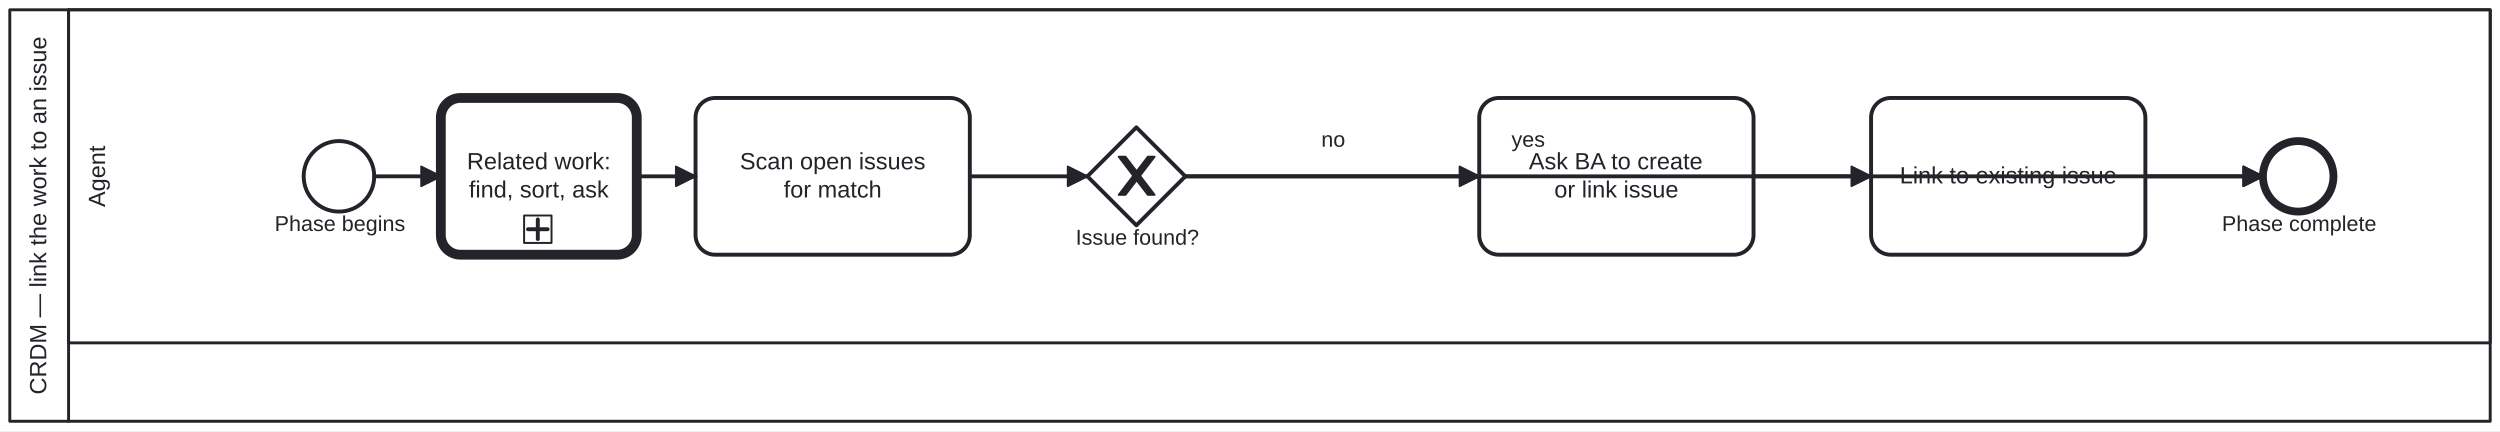
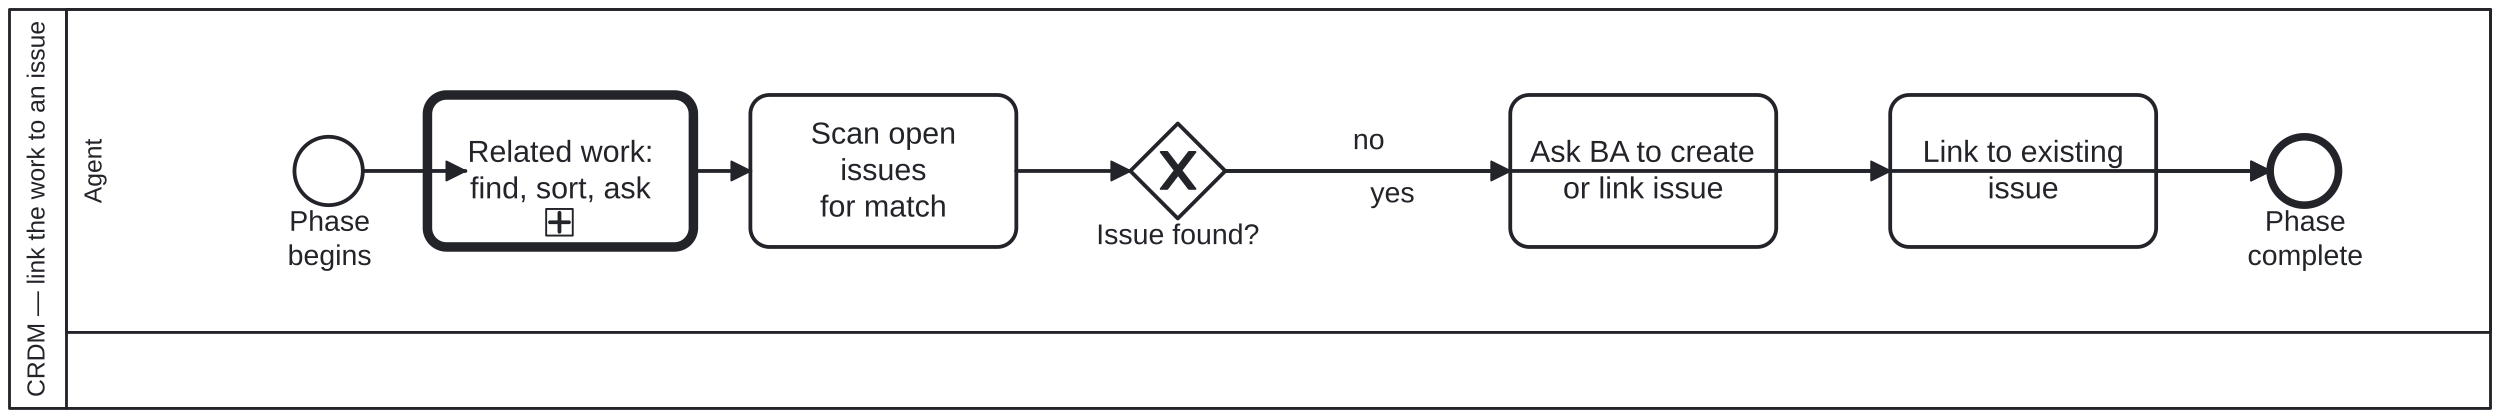
- <svg xmlns="http://www.w3.org/2000/svg" width="100%" style="max-width:100%;height:auto" viewBox="155 75 1276 220" version="1.1">
-   <rect x="155" y="75" width="1276" height="220" fill="#ffffff" />
+ <svg xmlns="http://www.w3.org/2000/svg" width="100%" style="max-width:100%;height:auto" viewBox="155 75 1316 220" version="1.1">
+   <rect x="155" y="75" width="1316" height="220" fill="#ffffff" />
  <g class="djs-group">
    <g class="djs-element djs-shape" data-element-id="Participant_Process_CRDM_Issue" style="display: block;" transform="matrix(1 0 0 1 160 80)">
      <g class="djs-visual">
-         <rect x="0" y="0" width="1266" height="210" rx="0" ry="0" style="stroke-linecap: round; stroke-linejoin: round; stroke: rgb(34, 36, 42); stroke-width: 1.5px; fill: white; fill-opacity: 0.95;" />
+         <rect x="0" y="0" width="1306" height="210" rx="0" ry="0" style="stroke-linecap: round; stroke-linejoin: round; stroke: rgb(34, 36, 42); stroke-width: 1.5px; fill: white; fill-opacity: 0.95;" />
        <path style="fill: none; stroke-linecap: round; stroke-linejoin: round; stroke: rgb(34, 36, 42); stroke-width: 1.5px;" d="M30,0L30,210" />
-         <text lineHeight="1.2" class="djs-label" style="font-family: Arial, sans-serif; font-size: 12px; font-weight: normal; fill: rgb(34, 36, 42);" transform="matrix(-1.83697e-16 -1 1 -1.83697e-16 0 210)">
-           <tspan x="13.638" y="18.6">CRDM — link the work to an issue</tspan>
+         <text lineHeight="1.05" class="djs-label" transform="matrix(-1.83697e-16 -1 1 -1.83697e-16 0 210)" style="font-family: Arial, sans-serif; font-size: 13px; font-weight: normal; fill: rgb(34, 36, 42);">
+           <tspan x="6.024" y="18.413">CRDM — link the work to an issue</tspan>
        </text>
      </g>
-       <rect class="djs-hit djs-hit-all" x="0" y="0" width="1266" height="210" style="fill: none; stroke-opacity: 0; stroke: white; stroke-width: 15px;" />
+       <rect class="djs-hit djs-hit-all" x="0" y="0" width="1306" height="210" style="fill: none; stroke-opacity: 0; stroke: white; stroke-width: 15px;" />
    </g>
    <g class="djs-children">
      <g class="djs-group">
        <g class="djs-element djs-shape" data-element-id="Lane_Agent" style="display: block;" transform="matrix(1 0 0 1 190 80)">
          <g class="djs-visual">
-             <rect x="0" y="0" width="1236" height="170" rx="0" ry="0" style="stroke-linecap: round; stroke-linejoin: round; stroke: rgb(34, 36, 42); stroke-width: 1.5px; fill: white; fill-opacity: 0.25;" />
-             <text lineHeight="1.2" class="djs-label" style="font-family: Arial, sans-serif; font-size: 12px; font-weight: normal; fill: rgb(34, 36, 42);" transform="matrix(-1.83697e-16 -1 1 -1.83697e-16 0 170)">
-               <tspan x="69.32" y="18.6">Agent</tspan>
-             </text>
-           </g>
-           <rect class="djs-hit djs-hit-all" x="0" y="0" width="1236" height="170" style="fill: none; stroke-opacity: 0; stroke: white; stroke-width: 15px;" />
+             <rect x="0" y="0" width="1276" height="170" rx="0" ry="0" style="stroke-linecap: round; stroke-linejoin: round; stroke: rgb(34, 36, 42); stroke-width: 1.5px; fill: white; fill-opacity: 0.25;" />
+             <text lineHeight="1.05" class="djs-label" transform="matrix(-1.83697e-16 -1 1 -1.83697e-16 0 170)" style="font-family: Arial, sans-serif; font-size: 13px; font-weight: normal; fill: rgb(34, 36, 42);">
+               <tspan x="68.014" y="18.413">Agent</tspan>
+             </text>
+           </g>
+           <rect class="djs-hit djs-hit-all" x="0" y="0" width="1276" height="170" style="fill: none; stroke-opacity: 0; stroke: white; stroke-width: 15px;" />
        </g>
      </g>
      <g class="djs-group">
        <g class="djs-element djs-shape" data-element-id="Start_Process_CRDM_Issue" style="display: block;" transform="matrix(1 0 0 1 310 147)">
          <g class="djs-visual">
            <circle cx="18" cy="18" r="18" style="stroke-linecap: round; stroke-linejoin: round; stroke: rgb(34, 36, 42); stroke-width: 2px; fill: white; fill-opacity: 0.95;" />
          </g>
          <rect class="djs-hit djs-hit-all" x="0" y="0" width="36" height="36" style="fill: none; stroke-opacity: 0; stroke: white; stroke-width: 15px;" />
        </g>
      </g>
      <g class="djs-group">
-         <g class="djs-element djs-shape" data-element-id="Start_Process_CRDM_Issue_label" style="display: block;" transform="matrix(1 0 0 1 295 183)">
-           <g class="djs-visual">
-             <text lineHeight="1.2" class="djs-label" style="font-family: Arial, sans-serif; font-size: 11px; font-weight: normal; fill: rgb(34, 36, 42);">
-               <tspan x="0.17" y="9.9">Phase begins</tspan>
-             </text>
-           </g>
-           <rect class="djs-hit djs-hit-all" x="0" y="0" width="67" height="14" style="fill: none; stroke-opacity: 0; stroke: white; stroke-width: 15px;" />
+         <g class="djs-element djs-shape" data-element-id="Start_Process_CRDM_Issue_label" style="display: block;" transform="matrix(1 0 0 1 306 183)">
+           <g class="djs-visual">
+             <text lineHeight="1.2" class="djs-label" style="font-family: Arial, sans-serif; font-size: 15px; font-weight: normal; fill: rgb(34, 36, 42);">
+               <tspan x="1.234" y="13.5">Phase</tspan>
+               <tspan x="0.399" y="31.5">begins</tspan>
+             </text>
+           </g>
+           <rect class="djs-hit djs-hit-all" x="0" y="0" width="45" height="36" style="fill: none; stroke-opacity: 0; stroke: white; stroke-width: 15px;" />
        </g>
      </g>
      <g class="djs-group">
        <a class="fa-subprocess-link" href="https://litlfred.github.io/folio-assistant/cat-harness/process/Process_RelatedWork" target="_top">
          <g class="djs-element djs-shape" data-element-id="Call_RelatedWork" style="display: block;" transform="matrix(1 0 0 1 380 125)">
            <g class="djs-visual">
-               <rect x="0" y="0" width="100" height="80" rx="10" ry="10" style="stroke-linecap: round; stroke-linejoin: round; stroke: rgb(34, 36, 42); stroke-width: 5px; fill: white; fill-opacity: 0.95;" />
-               <text lineHeight="1.2" class="djs-label" style="font-family: Arial, sans-serif; font-size: 12px; font-weight: normal; fill: rgb(34, 36, 42);">
-                 <tspan x="13.317" y="36.4">Related work:</tspan>
-                 <tspan x="14.319" y="50.8">find, sort, ask</tspan>
+               <rect x="0" y="0" width="140" height="80" rx="10" ry="10" style="stroke-linecap: round; stroke-linejoin: round; stroke: rgb(34, 36, 42); stroke-width: 5px; fill: white; fill-opacity: 0.95;" />
+               <text lineHeight="1.2" class="djs-label" style="font-family: Arial, sans-serif; font-size: 16px; font-weight: normal; fill: rgb(34, 36, 42);">
+                 <tspan x="21.09" y="35.2">Related work:</tspan>
+                 <tspan x="22.426" y="54.4">find, sort, ask</tspan>
              </text>
-               <rect x="0" y="0" width="14" height="14" rx="0" ry="0" style="stroke-linecap: round; stroke-linejoin: round; stroke: rgb(34, 36, 42); stroke-width: 1px; fill: white;" transform="matrix(1 0 0 1 42.5 60)" />
-               <path data-marker="sub-process" d="m42.5,60 m 7,2 l 0,10 m -5,-5 l 10,0" style="fill: white; stroke-linecap: round; stroke-linejoin: round; stroke: rgb(34, 36, 42); stroke-width: 2px;" />
+               <rect x="0" y="0" width="14" height="14" rx="0" ry="0" style="stroke-linecap: round; stroke-linejoin: round; stroke: rgb(34, 36, 42); stroke-width: 1px; fill: white;" transform="matrix(1 0 0 1 62.5 60)" />
+               <path data-marker="sub-process" d="m62.5,60 m 7,2 l 0,10 m -5,-5 l 10,0" style="fill: white; stroke-linecap: round; stroke-linejoin: round; stroke: rgb(34, 36, 42); stroke-width: 2px;" />
            </g>
-             <rect class="djs-hit djs-hit-all" x="0" y="0" width="100" height="80" style="fill: none; stroke-opacity: 0; stroke: white; stroke-width: 15px;" />
+             <rect class="djs-hit djs-hit-all" x="0" y="0" width="140" height="80" style="fill: none; stroke-opacity: 0; stroke: white; stroke-width: 15px;" />
          </g>
        </a>
      </g>
      <g class="djs-group">
-         <g class="djs-element djs-shape" data-element-id="A_ScanIssues" style="display: block;" transform="matrix(1 0 0 1 510 125)">
+         <g class="djs-element djs-shape" data-element-id="A_ScanIssues" style="display: block;" transform="matrix(1 0 0 1 550 125)">
          <g class="djs-visual">
            <rect x="0" y="0" width="140" height="80" rx="10" ry="10" style="stroke-linecap: round; stroke-linejoin: round; stroke: rgb(34, 36, 42); stroke-width: 2px; fill: white; fill-opacity: 0.95;" />
-             <text lineHeight="1.2" class="djs-label" style="font-family: Arial, sans-serif; font-size: 12px; font-weight: normal; fill: rgb(34, 36, 42);">
-               <tspan x="22.636" y="36.4">Scan open issues</tspan>
-               <tspan x="44.992" y="50.8">for match</tspan>
+             <text lineHeight="1.2" class="djs-label" style="font-family: Arial, sans-serif; font-size: 16px; font-weight: normal; fill: rgb(34, 36, 42);">
+               <tspan x="31.746" y="25.6">Scan open </tspan>
+               <tspan x="47.324" y="44.8">issues</tspan>
+               <tspan x="36.656" y="64">for match</tspan>
            </text>
          </g>
          <rect class="djs-hit djs-hit-all" x="0" y="0" width="140" height="80" style="fill: none; stroke-opacity: 0; stroke: white; stroke-width: 15px;" />
        </g>
      </g>
      <g class="djs-group">
-         <g class="djs-element djs-shape" data-element-id="GW_Issue" style="display: block;" transform="matrix(1 0 0 1 710 140)">
+         <g class="djs-element djs-shape" data-element-id="GW_Issue" style="display: block;" transform="matrix(1 0 0 1 750 140)">
          <g class="djs-visual">
            <polygon points="25,0 50,25 25,50 0,25" style="stroke-linecap: round; stroke-linejoin: round; stroke: rgb(34, 36, 42); stroke-width: 2px; fill: white; fill-opacity: 0.95;" />
            <path d="m 16,15 7.429,9.714 -7.429,9.714 3.429,0 5.714,-7.464 5.714,7.464 3.429,0 -7.429,-9.714 7.429,-9.714 -3.429,0 -5.714,7.464 -5.714,-7.464 -3.429,0 z" style="fill: rgb(34, 36, 42); stroke-linecap: round; stroke-linejoin: round; stroke: rgb(34, 36, 42); stroke-width: 1px;" />
          </g>
          <rect class="djs-hit djs-hit-all" x="0" y="0" width="50" height="50" style="fill: none; stroke-opacity: 0; stroke: white; stroke-width: 15px;" />
        </g>
      </g>
      <g class="djs-group">
-         <g class="djs-element djs-shape" data-element-id="GW_Issue_label" style="display: block;" transform="matrix(1 0 0 1 704 190)">
-           <g class="djs-visual">
-             <text lineHeight="1.2" class="djs-label" style="font-family: Arial, sans-serif; font-size: 11px; font-weight: normal; fill: rgb(34, 36, 42);">
-               <tspan x="0.004" y="9.9">Issue found?</tspan>
-             </text>
-           </g>
-           <rect class="djs-hit djs-hit-all" x="0" y="0" width="63" height="14" style="fill: none; stroke-opacity: 0; stroke: white; stroke-width: 15px;" />
-         </g>
-       </g>
-       <g class="djs-group">
-         <g class="djs-element djs-shape" data-element-id="A_AskCreate" style="display: block;" transform="matrix(1 0 0 1 910 125)">
+         <g class="djs-element djs-shape" data-element-id="GW_Issue_label" style="display: block;" transform="matrix(1 0 0 1 732 190)">
+           <g class="djs-visual">
+             <text lineHeight="1.2" class="djs-label" style="font-family: Arial, sans-serif; font-size: 15px; font-weight: normal; fill: rgb(34, 36, 42);">
+               <tspan x="0.051" y="13.5">Issue found?</tspan>
+             </text>
+           </g>
+           <rect class="djs-hit djs-hit-all" x="0" y="0" width="86" height="18" style="fill: none; stroke-opacity: 0; stroke: white; stroke-width: 15px;" />
+         </g>
+       </g>
+       <g class="djs-group">
+         <g class="djs-element djs-shape" data-element-id="A_AskCreate" style="display: block;" transform="matrix(1 0 0 1 950 125)">
          <g class="djs-visual">
            <rect x="0" y="0" width="140" height="80" rx="10" ry="10" style="stroke-linecap: round; stroke-linejoin: round; stroke: rgb(34, 36, 42); stroke-width: 2px; fill: white; fill-opacity: 0.95;" />
-             <text lineHeight="1.2" class="djs-label" style="font-family: Arial, sans-serif; font-size: 12px; font-weight: normal; fill: rgb(34, 36, 42);">
-               <tspan x="25.313" y="36.4">Ask BA to create</tspan>
-               <tspan x="38.321" y="50.8">or link issue</tspan>
+             <text lineHeight="1.2" class="djs-label" style="font-family: Arial, sans-serif; font-size: 16px; font-weight: normal; fill: rgb(34, 36, 42);">
+               <tspan x="10.418" y="35.2">Ask BA to create</tspan>
+               <tspan x="27.762" y="54.4">or link issue</tspan>
            </text>
          </g>
          <rect class="djs-hit djs-hit-all" x="0" y="0" width="140" height="80" style="fill: none; stroke-opacity: 0; stroke: white; stroke-width: 15px;" />
        </g>
      </g>
      <g class="djs-group">
-         <g class="djs-element djs-shape" data-element-id="A_LinkIssue" style="display: block;" transform="matrix(1 0 0 1 1110 125)">
+         <g class="djs-element djs-shape" data-element-id="A_LinkIssue" style="display: block;" transform="matrix(1 0 0 1 1150 125)">
          <g class="djs-visual">
            <rect x="0" y="0" width="140" height="80" rx="10" ry="10" style="stroke-linecap: round; stroke-linejoin: round; stroke: rgb(34, 36, 42); stroke-width: 2px; fill: white; fill-opacity: 0.95;" />
-             <text lineHeight="1.2" class="djs-label" style="font-family: Arial, sans-serif; font-size: 12px; font-weight: normal; fill: rgb(34, 36, 42);">
-               <tspan x="14.638" y="43.6">Link to existing issue</tspan>
+             <text lineHeight="1.2" class="djs-label" style="font-family: Arial, sans-serif; font-size: 16px; font-weight: normal; fill: rgb(34, 36, 42);">
+               <tspan x="17.082" y="35.2">Link to existing </tspan>
+               <tspan x="51.324" y="54.4">issue</tspan>
            </text>
          </g>
          <rect class="djs-hit djs-hit-all" x="0" y="0" width="140" height="80" style="fill: none; stroke-opacity: 0; stroke: white; stroke-width: 15px;" />
        </g>
      </g>
      <g class="djs-group">
-         <g class="djs-element djs-shape" data-element-id="End_Process_CRDM_Issue" style="display: block;" transform="matrix(1 0 0 1 1310 147)">
+         <g class="djs-element djs-shape" data-element-id="End_Process_CRDM_Issue" style="display: block;" transform="matrix(1 0 0 1 1350 147)">
          <g class="djs-visual">
            <circle cx="18" cy="18" r="18" style="stroke-linecap: round; stroke-linejoin: round; stroke: rgb(34, 36, 42); stroke-width: 4px; fill: white; fill-opacity: 0.95;" />
          </g>
          <rect class="djs-hit djs-hit-all" x="0" y="0" width="36" height="36" style="fill: none; stroke-opacity: 0; stroke: white; stroke-width: 15px;" />
        </g>
      </g>
      <g class="djs-group">
-         <g class="djs-element djs-shape" data-element-id="End_Process_CRDM_Issue_label" style="display: block;" transform="matrix(1 0 0 1 1289 183)">
-           <g class="djs-visual">
-             <text lineHeight="1.2" class="djs-label" style="font-family: Arial, sans-serif; font-size: 11px; font-weight: normal; fill: rgb(34, 36, 42);">
-               <tspan x="0.06" y="9.9">Phase complete</tspan>
-             </text>
-           </g>
-           <rect class="djs-hit djs-hit-all" x="0" y="0" width="79" height="14" style="fill: none; stroke-opacity: 0; stroke: white; stroke-width: 15px;" />
+         <g class="djs-element djs-shape" data-element-id="End_Process_CRDM_Issue_label" style="display: block;" transform="matrix(1 0 0 1 1338 183)">
+           <g class="djs-visual">
+             <text lineHeight="1.2" class="djs-label" style="font-family: Arial, sans-serif; font-size: 15px; font-weight: normal; fill: rgb(34, 36, 42);">
+               <tspan x="9.234" y="13.5">Phase </tspan>
+               <tspan x="0.068" y="31.5">complete</tspan>
+             </text>
+           </g>
+           <rect class="djs-hit djs-hit-all" x="0" y="0" width="61" height="36" style="fill: none; stroke-opacity: 0; stroke: white; stroke-width: 15px;" />
        </g>
      </g>
      <g class="djs-group">
        <g class="djs-element djs-connection" data-element-id="SF_Process_CRDM_Issue_1" style="display: block;">
          <g class="djs-visual">
            <defs>
              <marker id="folio-marker-1" viewBox="0 0 20 20" refX="11" refY="10" markerWidth="10" markerHeight="10" orient="auto">
                <path d="M 1 5 L 11 10 L 1 15 Z" style="stroke-linecap: round; stroke-linejoin: round; stroke: rgb(34, 36, 42); stroke-width: 1px; fill: rgb(34, 36, 42);" />
              </marker>
            </defs>
-             <path data-corner-radius="5" style="fill: none; stroke-linecap: round; stroke-linejoin: round; stroke: rgb(34, 36, 42); stroke-width: 2px; marker-end: url('#folio-marker-1');" d="M346,165L380,165" />
-           </g>
-           <path d="M346,165L380,165" class="djs-hit djs-hit-stroke" style="fill: none; stroke-opacity: 0; stroke: white; stroke-width: 15px;" />
+             <path data-corner-radius="5" style="fill: none; stroke-linecap: round; stroke-linejoin: round; stroke: rgb(34, 36, 42); stroke-width: 2px; marker-end: url('#folio-marker-1');" d="M346,165L400,165" />
+           </g>
+           <path d="M346,165L400,165" class="djs-hit djs-hit-stroke" style="fill: none; stroke-opacity: 0; stroke: white; stroke-width: 15px;" />
        </g>
      </g>
      <g class="djs-group">
        <g class="djs-element djs-connection" data-element-id="SF_Process_CRDM_Issue_7" style="display: block;">
          <g class="djs-visual">
            <defs>
              <marker id="folio-marker-2" viewBox="0 0 20 20" refX="11" refY="10" markerWidth="10" markerHeight="10" orient="auto">
                <path d="M 1 5 L 11 10 L 1 15 Z" style="stroke-linecap: round; stroke-linejoin: round; stroke: rgb(34, 36, 42); stroke-width: 1px; fill: rgb(34, 36, 42);" />
              </marker>
            </defs>
-             <path data-corner-radius="5" style="fill: none; stroke-linecap: round; stroke-linejoin: round; stroke: rgb(34, 36, 42); stroke-width: 2px; marker-end: url('#folio-marker-2');" d="M480,165L510,165" />
-           </g>
-           <path d="M480,165L510,165" class="djs-hit djs-hit-stroke" style="fill: none; stroke-opacity: 0; stroke: white; stroke-width: 15px;" />
+             <path data-corner-radius="5" style="fill: none; stroke-linecap: round; stroke-linejoin: round; stroke: rgb(34, 36, 42); stroke-width: 2px; marker-end: url('#folio-marker-2');" d="M520,165L550,165" />
+           </g>
+           <path d="M520,165L550,165" class="djs-hit djs-hit-stroke" style="fill: none; stroke-opacity: 0; stroke: white; stroke-width: 15px;" />
        </g>
      </g>
      <g class="djs-group">
        <g class="djs-element djs-connection" data-element-id="SF_Process_CRDM_Issue_2" style="display: block;">
          <g class="djs-visual">
            <defs>
              <marker id="folio-marker-3" viewBox="0 0 20 20" refX="11" refY="10" markerWidth="10" markerHeight="10" orient="auto">
                <path d="M 1 5 L 11 10 L 1 15 Z" style="stroke-linecap: round; stroke-linejoin: round; stroke: rgb(34, 36, 42); stroke-width: 1px; fill: rgb(34, 36, 42);" />
              </marker>
            </defs>
-             <path data-corner-radius="5" style="fill: none; stroke-linecap: round; stroke-linejoin: round; stroke: rgb(34, 36, 42); stroke-width: 2px; marker-end: url('#folio-marker-3');" d="M650,165L710,165" />
-           </g>
-           <path d="M650,165L710,165" class="djs-hit djs-hit-stroke" style="fill: none; stroke-opacity: 0; stroke: white; stroke-width: 15px;" />
+             <path data-corner-radius="5" style="fill: none; stroke-linecap: round; stroke-linejoin: round; stroke: rgb(34, 36, 42); stroke-width: 2px; marker-end: url('#folio-marker-3');" d="M690,165L750,165" />
+           </g>
+           <path d="M690,165L750,165" class="djs-hit djs-hit-stroke" style="fill: none; stroke-opacity: 0; stroke: white; stroke-width: 15px;" />
        </g>
      </g>
      <g class="djs-group">
        <g class="djs-element djs-connection" data-element-id="SF_Process_CRDM_Issue_3" style="display: block;">
          <g class="djs-visual">
            <defs>
              <marker id="folio-marker-4" viewBox="0 0 20 20" refX="11" refY="10" markerWidth="10" markerHeight="10" orient="auto">
                <path d="M 1 5 L 11 10 L 1 15 Z" style="stroke-linecap: round; stroke-linejoin: round; stroke: rgb(34, 36, 42); stroke-width: 1px; fill: rgb(34, 36, 42);" />
              </marker>
            </defs>
-             <path data-corner-radius="5" style="fill: none; stroke-linecap: round; stroke-linejoin: round; stroke: rgb(34, 36, 42); stroke-width: 2px; marker-end: url('#folio-marker-4');" d="M760,165L910,165" />
-           </g>
-           <path d="M760,165L910,165" class="djs-hit djs-hit-stroke" style="fill: none; stroke-opacity: 0; stroke: white; stroke-width: 15px;" />
-         </g>
-       </g>
-       <g class="djs-group">
-         <g class="djs-element djs-shape" data-element-id="SF_Process_CRDM_Issue_3_label" style="display: block;" transform="matrix(1 0 0 1 829 140)">
-           <g class="djs-visual">
-             <text lineHeight="1.2" class="djs-label" style="font-family: Arial, sans-serif; font-size: 11px; font-weight: normal; fill: rgb(34, 36, 42);">
-               <tspan x="0.382" y="9.9">no</tspan>
-             </text>
-           </g>
-           <rect class="djs-hit djs-hit-all" x="0" y="0" width="13" height="14" style="fill: none; stroke-opacity: 0; stroke: white; stroke-width: 15px;" />
+             <path data-corner-radius="5" style="fill: none; stroke-linecap: round; stroke-linejoin: round; stroke: rgb(34, 36, 42); stroke-width: 2px; marker-end: url('#folio-marker-4');" d="M800,165L950,165" />
+           </g>
+           <path d="M800,165L950,165" class="djs-hit djs-hit-stroke" style="fill: none; stroke-opacity: 0; stroke: white; stroke-width: 15px;" />
+         </g>
+       </g>
+       <g class="djs-group">
+         <g class="djs-element djs-shape" data-element-id="SF_Process_CRDM_Issue_3_label" style="display: block;" transform="matrix(1 0 0 1 867 140)">
+           <g class="djs-visual">
+             <text lineHeight="1.2" class="djs-label" style="font-family: Arial, sans-serif; font-size: 15px; font-weight: normal; fill: rgb(34, 36, 42);">
+               <tspan x="0.158" y="13.5">no</tspan>
+             </text>
+           </g>
+           <rect class="djs-hit djs-hit-all" x="0" y="0" width="17" height="18" style="fill: none; stroke-opacity: 0; stroke: white; stroke-width: 15px;" />
        </g>
      </g>
      <g class="djs-group">
        <g class="djs-element djs-connection" data-element-id="SF_Process_CRDM_Issue_4" style="display: block;">
          <g class="djs-visual">
            <defs>
              <marker id="folio-marker-5" viewBox="0 0 20 20" refX="11" refY="10" markerWidth="10" markerHeight="10" orient="auto">
                <path d="M 1 5 L 11 10 L 1 15 Z" style="stroke-linecap: round; stroke-linejoin: round; stroke: rgb(34, 36, 42); stroke-width: 1px; fill: rgb(34, 36, 42);" />
              </marker>
            </defs>
-             <path data-corner-radius="5" style="fill: none; stroke-linecap: round; stroke-linejoin: round; stroke: rgb(34, 36, 42); stroke-width: 2px; marker-end: url('#folio-marker-5');" d="M760,165L1110,165" />
-           </g>
-           <path d="M760,165L1110,165" class="djs-hit djs-hit-stroke" style="fill: none; stroke-opacity: 0; stroke: white; stroke-width: 15px;" />
-         </g>
-       </g>
-       <g class="djs-group">
-         <g class="djs-element djs-shape" data-element-id="SF_Process_CRDM_Issue_4_label" style="display: block;" transform="matrix(1 0 0 1 926 140)">
-           <g class="djs-visual">
-             <text lineHeight="1.2" class="djs-label" style="font-family: Arial, sans-serif; font-size: 11px; font-weight: normal; fill: rgb(34, 36, 42);">
-               <tspan x="0.441" y="9.9">yes</tspan>
-             </text>
-           </g>
-           <rect class="djs-hit djs-hit-all" x="0" y="0" width="18" height="14" style="fill: none; stroke-opacity: 0; stroke: white; stroke-width: 15px;" />
+             <path data-corner-radius="5" style="fill: none; stroke-linecap: round; stroke-linejoin: round; stroke: rgb(34, 36, 42); stroke-width: 2px; marker-end: url('#folio-marker-5');" d="M800,165L1150,165" />
+           </g>
+           <path d="M800,165L1150,165" class="djs-hit djs-hit-stroke" style="fill: none; stroke-opacity: 0; stroke: white; stroke-width: 15px;" />
+         </g>
+       </g>
+       <g class="djs-group">
+         <g class="djs-element djs-shape" data-element-id="SF_Process_CRDM_Issue_4_label" style="display: block;" transform="matrix(1 0 0 1 876 168)">
+           <g class="djs-visual">
+             <text lineHeight="1.2" class="djs-label" style="font-family: Arial, sans-serif; font-size: 15px; font-weight: normal; fill: rgb(34, 36, 42);">
+               <tspan x="0.329" y="13.5">yes</tspan>
+             </text>
+           </g>
+           <rect class="djs-hit djs-hit-all" x="0" y="0" width="24" height="18" style="fill: none; stroke-opacity: 0; stroke: white; stroke-width: 15px;" />
        </g>
      </g>
      <g class="djs-group">
        <g class="djs-element djs-connection" data-element-id="SF_Process_CRDM_Issue_5" style="display: block;">
          <g class="djs-visual">
            <defs>
              <marker id="folio-marker-6" viewBox="0 0 20 20" refX="11" refY="10" markerWidth="10" markerHeight="10" orient="auto">
                <path d="M 1 5 L 11 10 L 1 15 Z" style="stroke-linecap: round; stroke-linejoin: round; stroke: rgb(34, 36, 42); stroke-width: 1px; fill: rgb(34, 36, 42);" />
              </marker>
            </defs>
-             <path data-corner-radius="5" style="fill: none; stroke-linecap: round; stroke-linejoin: round; stroke: rgb(34, 36, 42); stroke-width: 2px; marker-end: url('#folio-marker-6');" d="M1050,165L1310,165" />
-           </g>
-           <path d="M1050,165L1310,165" class="djs-hit djs-hit-stroke" style="fill: none; stroke-opacity: 0; stroke: white; stroke-width: 15px;" />
+             <path data-corner-radius="5" style="fill: none; stroke-linecap: round; stroke-linejoin: round; stroke: rgb(34, 36, 42); stroke-width: 2px; marker-end: url('#folio-marker-6');" d="M1090,165L1350,165" />
+           </g>
+           <path d="M1090,165L1350,165" class="djs-hit djs-hit-stroke" style="fill: none; stroke-opacity: 0; stroke: white; stroke-width: 15px;" />
        </g>
      </g>
      <g class="djs-group">
        <g class="djs-element djs-connection" data-element-id="SF_Process_CRDM_Issue_6" style="display: block;">
          <g class="djs-visual">
            <defs>
              <marker id="folio-marker-7" viewBox="0 0 20 20" refX="11" refY="10" markerWidth="10" markerHeight="10" orient="auto">
                <path d="M 1 5 L 11 10 L 1 15 Z" style="stroke-linecap: round; stroke-linejoin: round; stroke: rgb(34, 36, 42); stroke-width: 1px; fill: rgb(34, 36, 42);" />
              </marker>
            </defs>
-             <path data-corner-radius="5" style="fill: none; stroke-linecap: round; stroke-linejoin: round; stroke: rgb(34, 36, 42); stroke-width: 2px; marker-end: url('#folio-marker-7');" d="M1250,165L1310,165" />
-           </g>
-           <path d="M1250,165L1310,165" class="djs-hit djs-hit-stroke" style="fill: none; stroke-opacity: 0; stroke: white; stroke-width: 15px;" />
+             <path data-corner-radius="5" style="fill: none; stroke-linecap: round; stroke-linejoin: round; stroke: rgb(34, 36, 42); stroke-width: 2px; marker-end: url('#folio-marker-7');" d="M1290,165L1350,165" />
+           </g>
+           <path d="M1290,165L1350,165" class="djs-hit djs-hit-stroke" style="fill: none; stroke-opacity: 0; stroke: white; stroke-width: 15px;" />
        </g>
      </g>
    </g>
  </g>
</svg>
